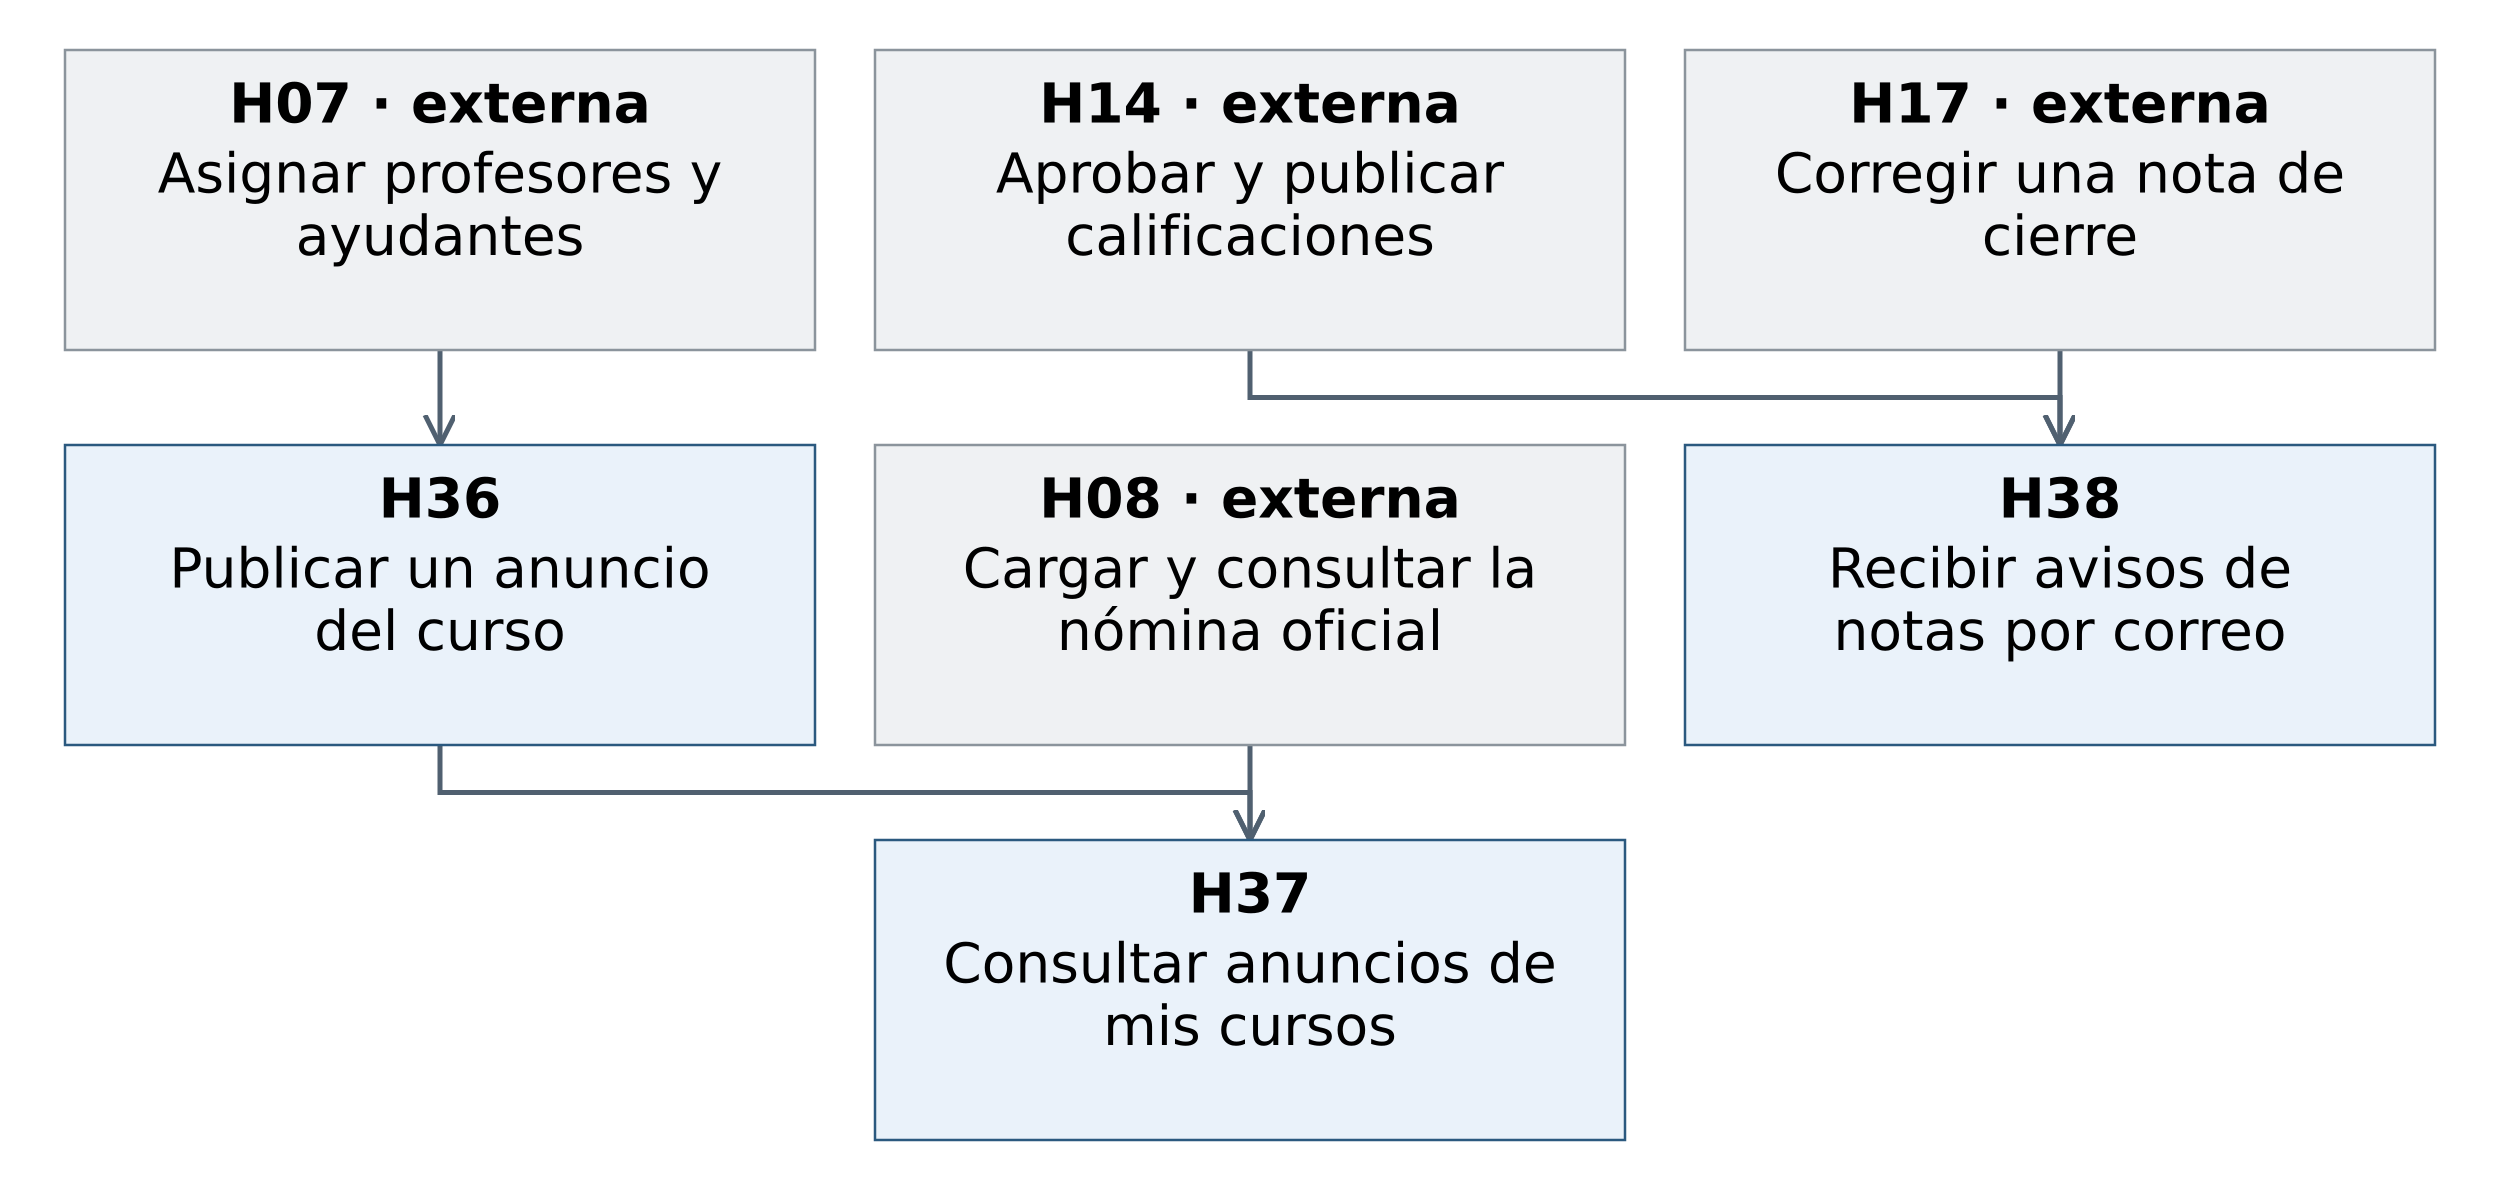
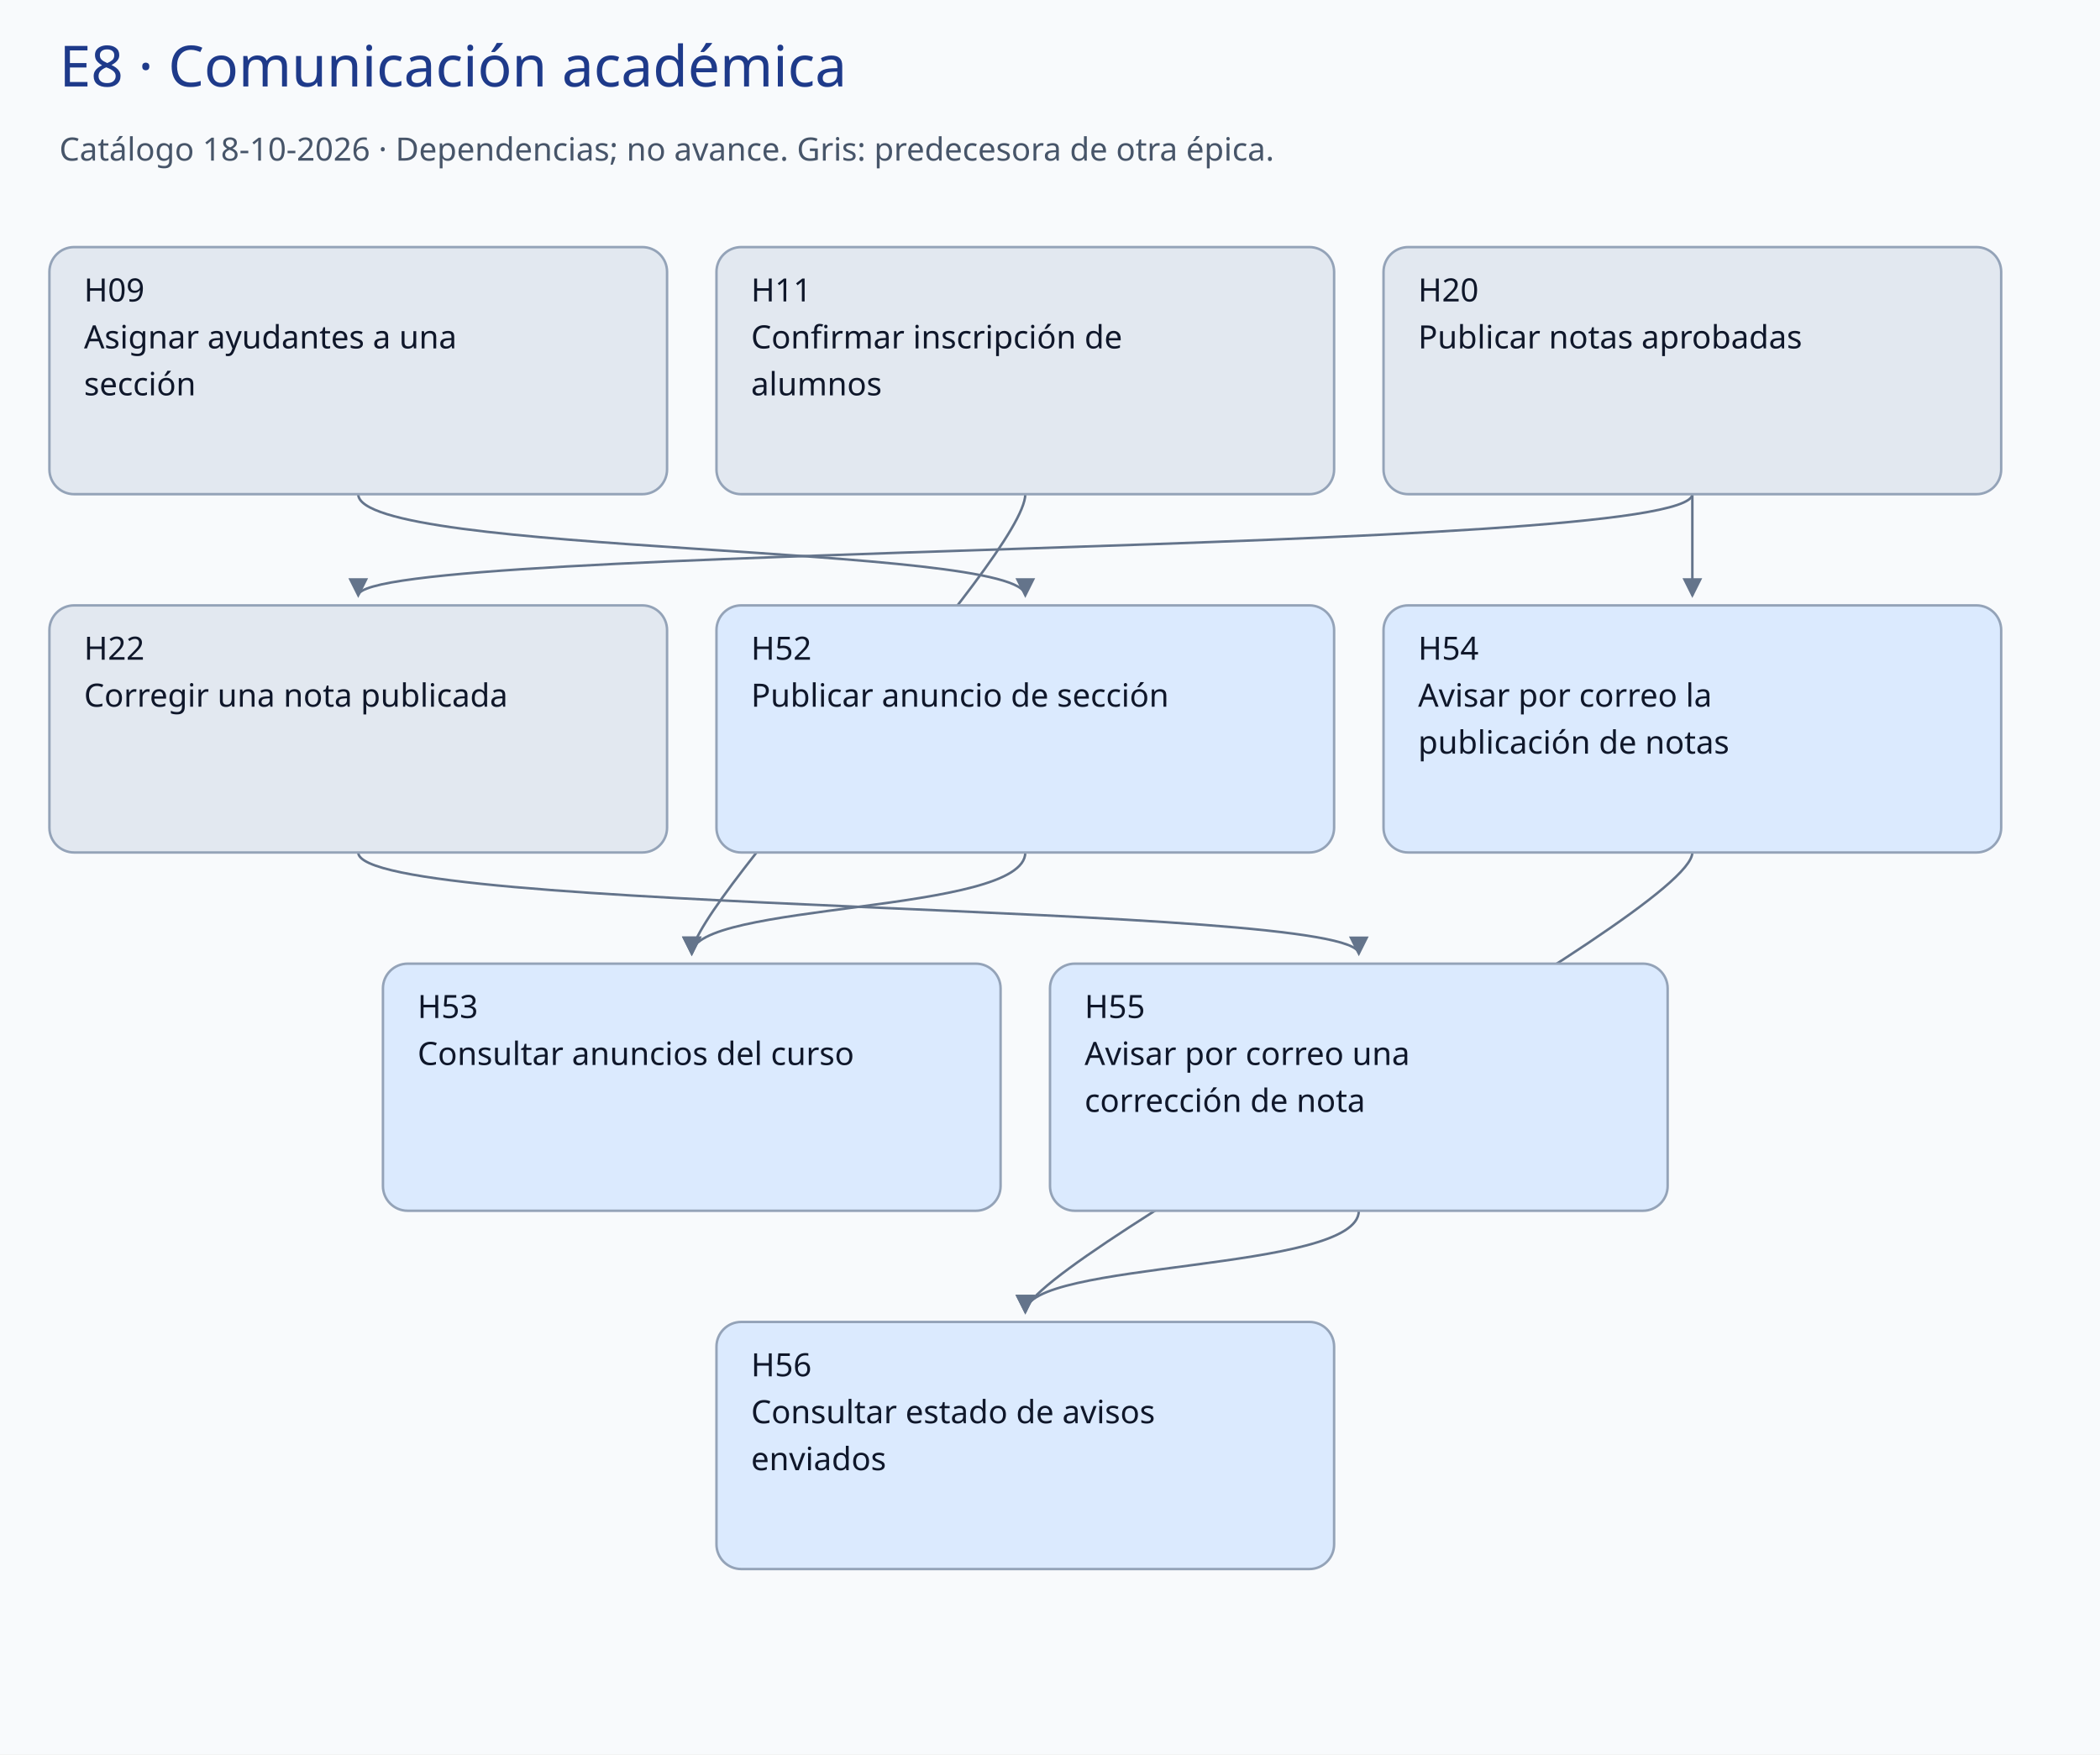
- <svg xmlns="http://www.w3.org/2000/svg" width="1000" height="476" viewBox="0 0 1000 476">
+ <svg xmlns="http://www.w3.org/2000/svg" width="850" height="710" viewBox="0 0 850 710">
  <defs>
-     <marker id="arr" markerWidth="8" markerHeight="8" refX="6" refY="3" orient="auto">
-       <path d="M0,0 L6,3 L0,6" fill="none" stroke="#506070" />
+     <marker id="flecha" markerWidth="8" markerHeight="8" refX="7" refY="4" orient="auto">
+       <path d="M0 0 L8 4 L0 8" fill="#64748b" />
    </marker>
  </defs>
-   <rect width="100%" height="100%" fill="white" />
-   <path d="M176.0,140 L176.0,159.0 L176.0,159.0 L176.0,178" fill="none" stroke="#506070" stroke-width="2" marker-end="url(#arr)" />
-   <path d="M176.0,298 L176.0,317.0 L500.0,317.0 L500.0,336" fill="none" stroke="#506070" stroke-width="2" marker-end="url(#arr)" />
-   <path d="M500.0,298 L500.0,317.0 L500.0,317.0 L500.0,336" fill="none" stroke="#506070" stroke-width="2" marker-end="url(#arr)" />
-   <path d="M500.0,140 L500.0,159.0 L824.0,159.0 L824.0,178" fill="none" stroke="#506070" stroke-width="2" marker-end="url(#arr)" />
-   <path d="M824.0,140 L824.0,159.0 L824.0,159.0 L824.0,178" fill="none" stroke="#506070" stroke-width="2" marker-end="url(#arr)" />
-   <rect x="26.0" y="20" width="300" height="120" fill="#EFF1F3" stroke="#8B949C" />
-   <text x="176.0" y="49" text-anchor="middle" font-family="DejaVu Sans" font-size="22" font-weight="bold">H07 · externa</text>
-   <text x="176.0" y="77" text-anchor="middle" font-family="DejaVu Sans" font-size="22">Asignar profesores y</text>
-   <text x="176.0" y="102" text-anchor="middle" font-family="DejaVu Sans" font-size="22">ayudantes</text>
-   <rect x="350.0" y="20" width="300" height="120" fill="#EFF1F3" stroke="#8B949C" />
-   <text x="500.0" y="49" text-anchor="middle" font-family="DejaVu Sans" font-size="22" font-weight="bold">H14 · externa</text>
-   <text x="500.0" y="77" text-anchor="middle" font-family="DejaVu Sans" font-size="22">Aprobar y publicar</text>
-   <text x="500.0" y="102" text-anchor="middle" font-family="DejaVu Sans" font-size="22">calificaciones</text>
-   <rect x="674.0" y="20" width="300" height="120" fill="#EFF1F3" stroke="#8B949C" />
-   <text x="824.0" y="49" text-anchor="middle" font-family="DejaVu Sans" font-size="22" font-weight="bold">H17 · externa</text>
-   <text x="824.0" y="77" text-anchor="middle" font-family="DejaVu Sans" font-size="22">Corregir una nota de</text>
-   <text x="824.0" y="102" text-anchor="middle" font-family="DejaVu Sans" font-size="22">cierre</text>
-   <rect x="26.0" y="178" width="300" height="120" fill="#EAF2FA" stroke="#2B597F" />
-   <text x="176.0" y="207" text-anchor="middle" font-family="DejaVu Sans" font-size="22" font-weight="bold">H36</text>
-   <text x="176.0" y="235" text-anchor="middle" font-family="DejaVu Sans" font-size="22">Publicar un anuncio</text>
-   <text x="176.0" y="260" text-anchor="middle" font-family="DejaVu Sans" font-size="22">del curso</text>
-   <rect x="350.0" y="178" width="300" height="120" fill="#EFF1F3" stroke="#8B949C" />
-   <text x="500.0" y="207" text-anchor="middle" font-family="DejaVu Sans" font-size="22" font-weight="bold">H08 · externa</text>
-   <text x="500.0" y="235" text-anchor="middle" font-family="DejaVu Sans" font-size="22">Cargar y consultar la</text>
-   <text x="500.0" y="260" text-anchor="middle" font-family="DejaVu Sans" font-size="22">nómina oficial</text>
-   <rect x="674.0" y="178" width="300" height="120" fill="#EAF2FA" stroke="#2B597F" />
-   <text x="824.0" y="207" text-anchor="middle" font-family="DejaVu Sans" font-size="22" font-weight="bold">H38</text>
-   <text x="824.0" y="235" text-anchor="middle" font-family="DejaVu Sans" font-size="22">Recibir avisos de</text>
-   <text x="824.0" y="260" text-anchor="middle" font-family="DejaVu Sans" font-size="22">notas por correo</text>
-   <rect x="350.0" y="336" width="300" height="120" fill="#EAF2FA" stroke="#2B597F" />
-   <text x="500.0" y="365" text-anchor="middle" font-family="DejaVu Sans" font-size="22" font-weight="bold">H37</text>
-   <text x="500.0" y="393" text-anchor="middle" font-family="DejaVu Sans" font-size="22">Consultar anuncios de</text>
-   <text x="500.0" y="418" text-anchor="middle" font-family="DejaVu Sans" font-size="22">mis cursos</text>
+   <rect width="100%" height="100%" fill="#f8fafc" />
+   <text x="24" y="35" font-family="sans-serif" font-size="23" fill="#1e3a8a">E8 · Comunicación académica</text>
+   <text x="24" y="65" font-family="sans-serif" font-size="13" fill="#475569">Catálogo 18-10-2026 · Dependencias; no avance. Gris: predecesora de otra épica.</text>
+   <path d="M685 200 C685 225,145 220,145 241" fill="none" stroke="#64748b" marker-end="url(#flecha)" />
+   <path d="M145 200 C145 225,415 220,415 241" fill="none" stroke="#64748b" marker-end="url(#flecha)" />
+   <path d="M415 200 C415 225,280 365,280 386" fill="none" stroke="#64748b" marker-end="url(#flecha)" />
+   <path d="M415 345 C415 370,280 365,280 386" fill="none" stroke="#64748b" marker-end="url(#flecha)" />
+   <path d="M685 200 C685 225,685 220,685 241" fill="none" stroke="#64748b" marker-end="url(#flecha)" />
+   <path d="M145 345 C145 370,550 365,550 386" fill="none" stroke="#64748b" marker-end="url(#flecha)" />
+   <path d="M685 345 C685 370,415 510,415 531" fill="none" stroke="#64748b" marker-end="url(#flecha)" />
+   <path d="M550 490 C550 515,415 510,415 531" fill="none" stroke="#64748b" marker-end="url(#flecha)" />
+   <rect x="20" y="100" width="250" height="100" rx="10" fill="#e2e8f0" stroke="#94a3b8" />
+   <text x="34" y="122" font-family="sans-serif" font-size="13" fill="#0f172a">H09</text>
+   <text x="34" y="141" font-family="sans-serif" font-size="13" fill="#0f172a">Asignar ayudantes a una</text>
+   <text x="34" y="160" font-family="sans-serif" font-size="13" fill="#0f172a">sección</text>
+   <rect x="290" y="100" width="250" height="100" rx="10" fill="#e2e8f0" stroke="#94a3b8" />
+   <text x="304" y="122" font-family="sans-serif" font-size="13" fill="#0f172a">H11</text>
+   <text x="304" y="141" font-family="sans-serif" font-size="13" fill="#0f172a">Confirmar inscripción de</text>
+   <text x="304" y="160" font-family="sans-serif" font-size="13" fill="#0f172a">alumnos</text>
+   <rect x="560" y="100" width="250" height="100" rx="10" fill="#e2e8f0" stroke="#94a3b8" />
+   <text x="574" y="122" font-family="sans-serif" font-size="13" fill="#0f172a">H20</text>
+   <text x="574" y="141" font-family="sans-serif" font-size="13" fill="#0f172a">Publicar notas aprobadas</text>
+   <rect x="20" y="245" width="250" height="100" rx="10" fill="#e2e8f0" stroke="#94a3b8" />
+   <text x="34" y="267" font-family="sans-serif" font-size="13" fill="#0f172a">H22</text>
+   <text x="34" y="286" font-family="sans-serif" font-size="13" fill="#0f172a">Corregir una nota publicada</text>
+   <rect x="290" y="245" width="250" height="100" rx="10" fill="#dbeafe" stroke="#94a3b8" />
+   <text x="304" y="267" font-family="sans-serif" font-size="13" fill="#0f172a">H52</text>
+   <text x="304" y="286" font-family="sans-serif" font-size="13" fill="#0f172a">Publicar anuncio de sección</text>
+   <rect x="155" y="390" width="250" height="100" rx="10" fill="#dbeafe" stroke="#94a3b8" />
+   <text x="169" y="412" font-family="sans-serif" font-size="13" fill="#0f172a">H53</text>
+   <text x="169" y="431" font-family="sans-serif" font-size="13" fill="#0f172a">Consultar anuncios del curso</text>
+   <rect x="560" y="245" width="250" height="100" rx="10" fill="#dbeafe" stroke="#94a3b8" />
+   <text x="574" y="267" font-family="sans-serif" font-size="13" fill="#0f172a">H54</text>
+   <text x="574" y="286" font-family="sans-serif" font-size="13" fill="#0f172a">Avisar por correo la</text>
+   <text x="574" y="305" font-family="sans-serif" font-size="13" fill="#0f172a">publicación de notas</text>
+   <rect x="425" y="390" width="250" height="100" rx="10" fill="#dbeafe" stroke="#94a3b8" />
+   <text x="439" y="412" font-family="sans-serif" font-size="13" fill="#0f172a">H55</text>
+   <text x="439" y="431" font-family="sans-serif" font-size="13" fill="#0f172a">Avisar por correo una</text>
+   <text x="439" y="450" font-family="sans-serif" font-size="13" fill="#0f172a">corrección de nota</text>
+   <rect x="290" y="535" width="250" height="100" rx="10" fill="#dbeafe" stroke="#94a3b8" />
+   <text x="304" y="557" font-family="sans-serif" font-size="13" fill="#0f172a">H56</text>
+   <text x="304" y="576" font-family="sans-serif" font-size="13" fill="#0f172a">Consultar estado de avisos</text>
+   <text x="304" y="595" font-family="sans-serif" font-size="13" fill="#0f172a">enviados</text>
</svg>
